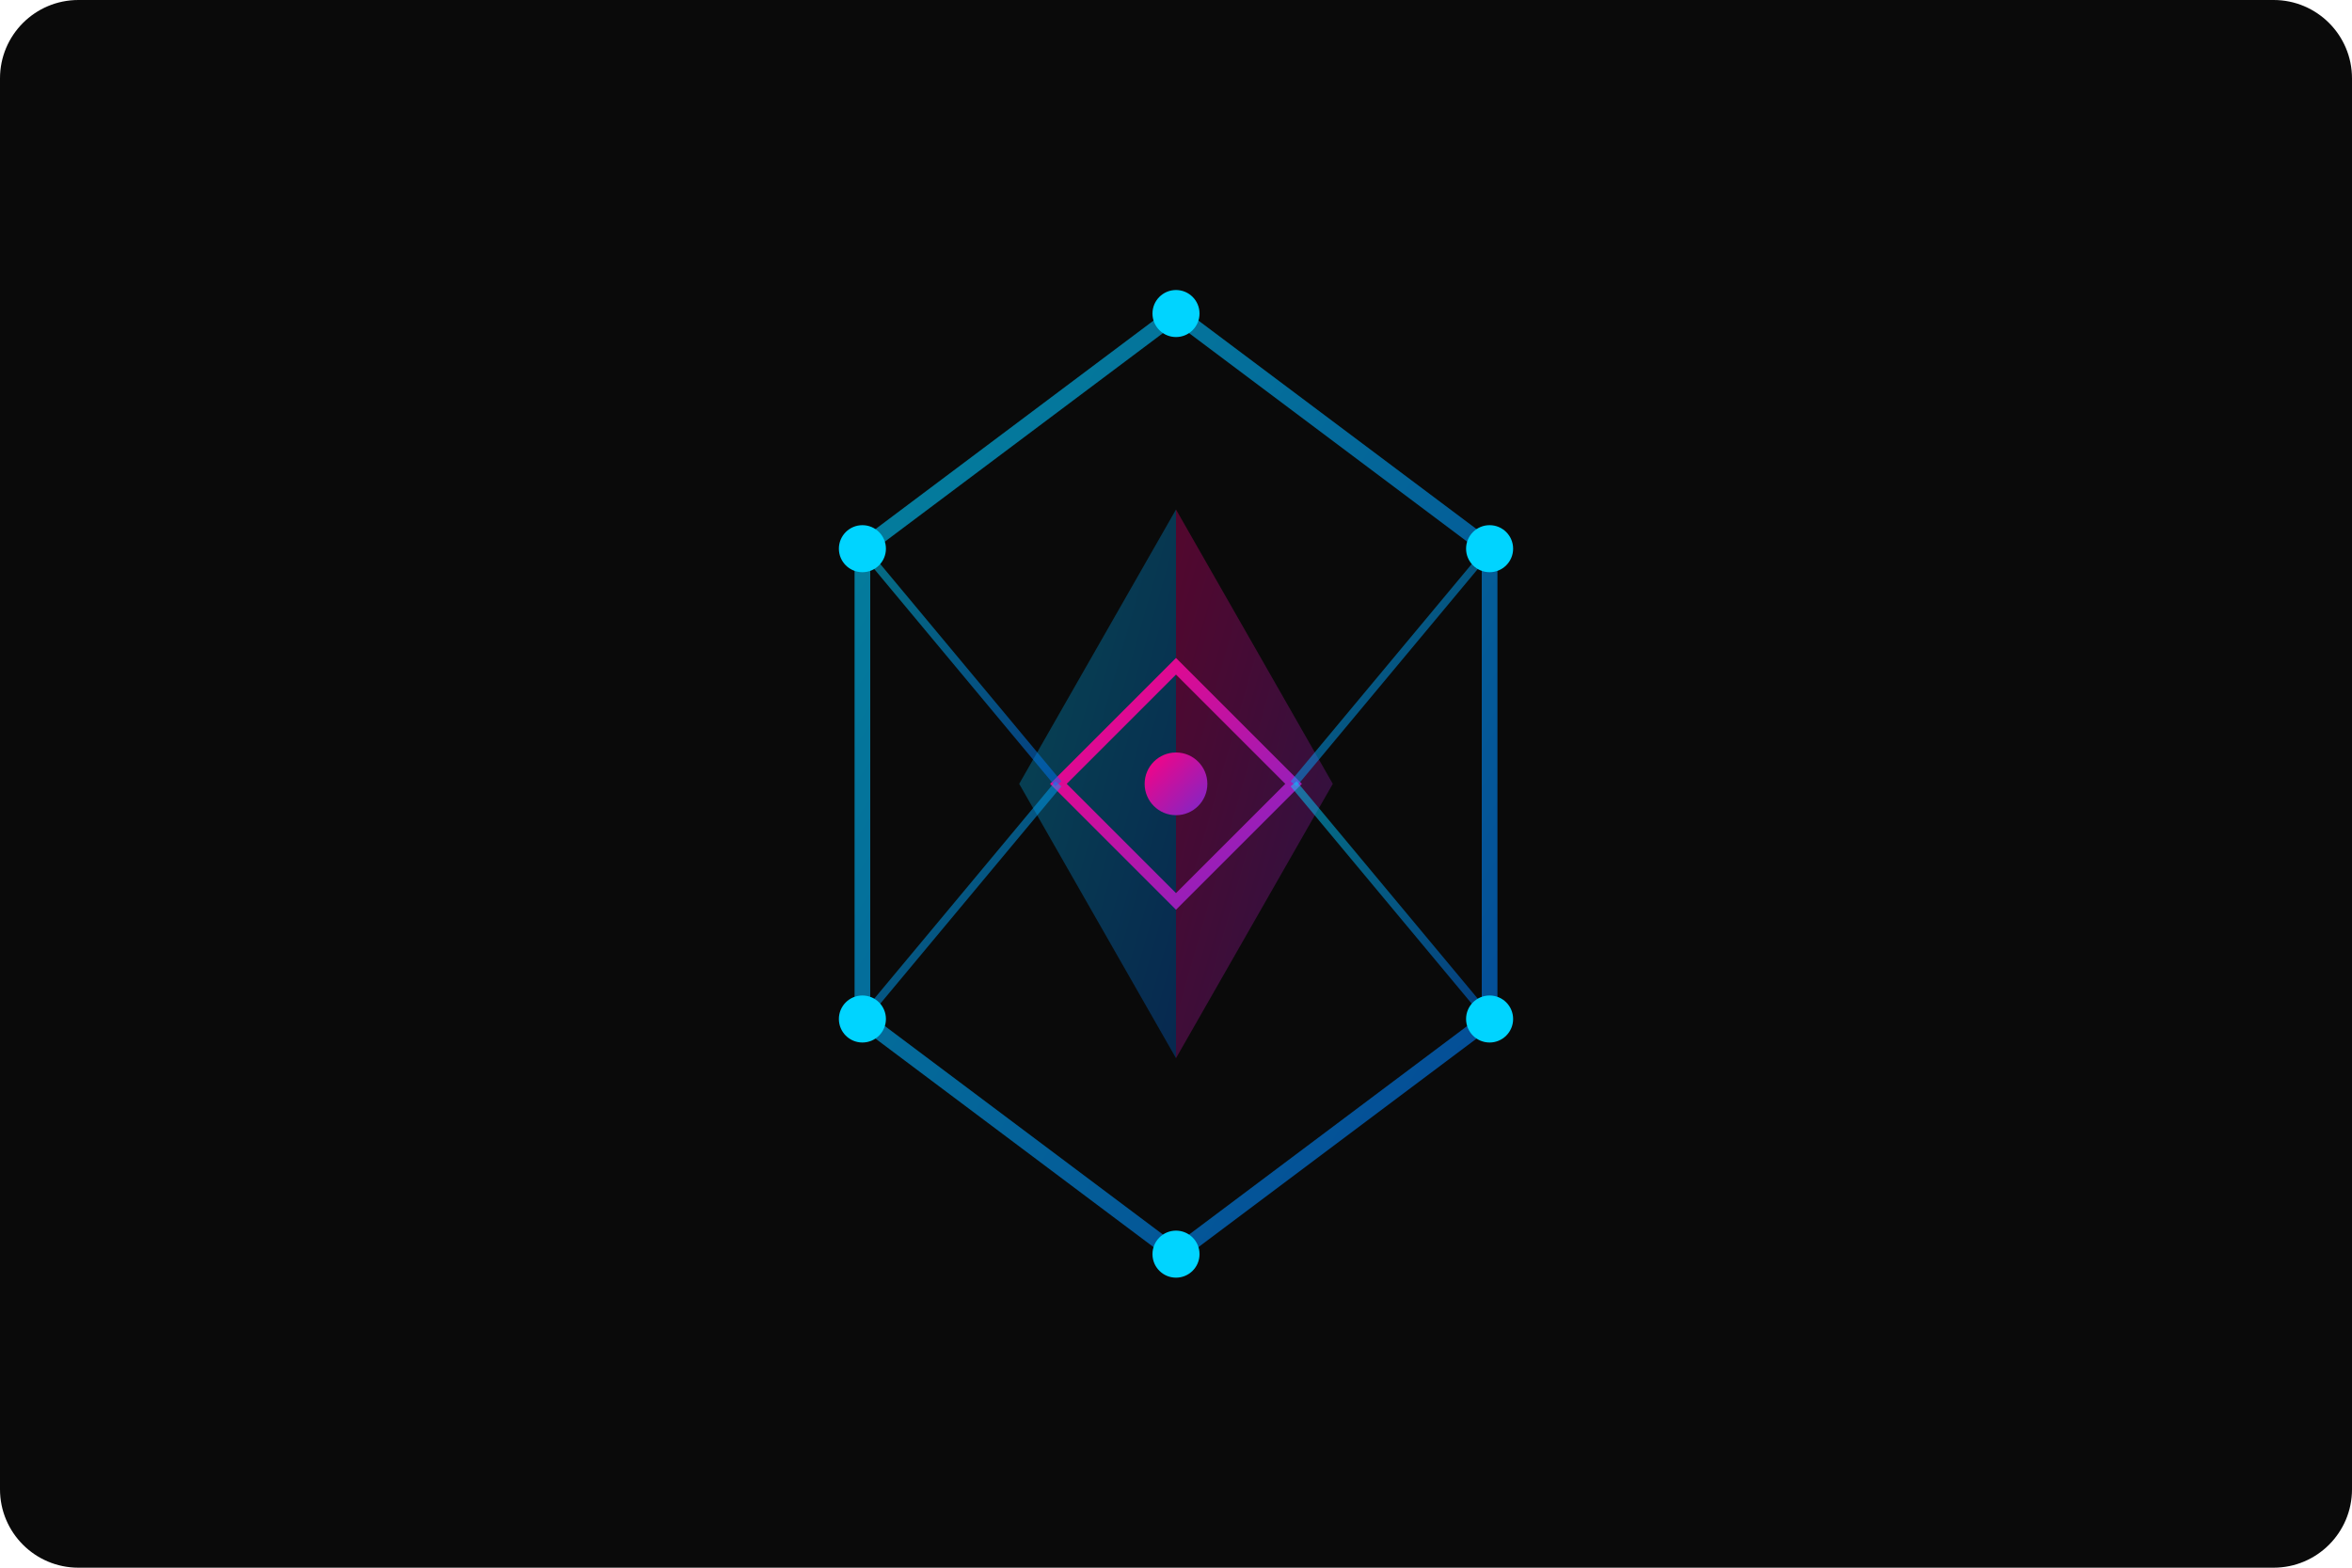
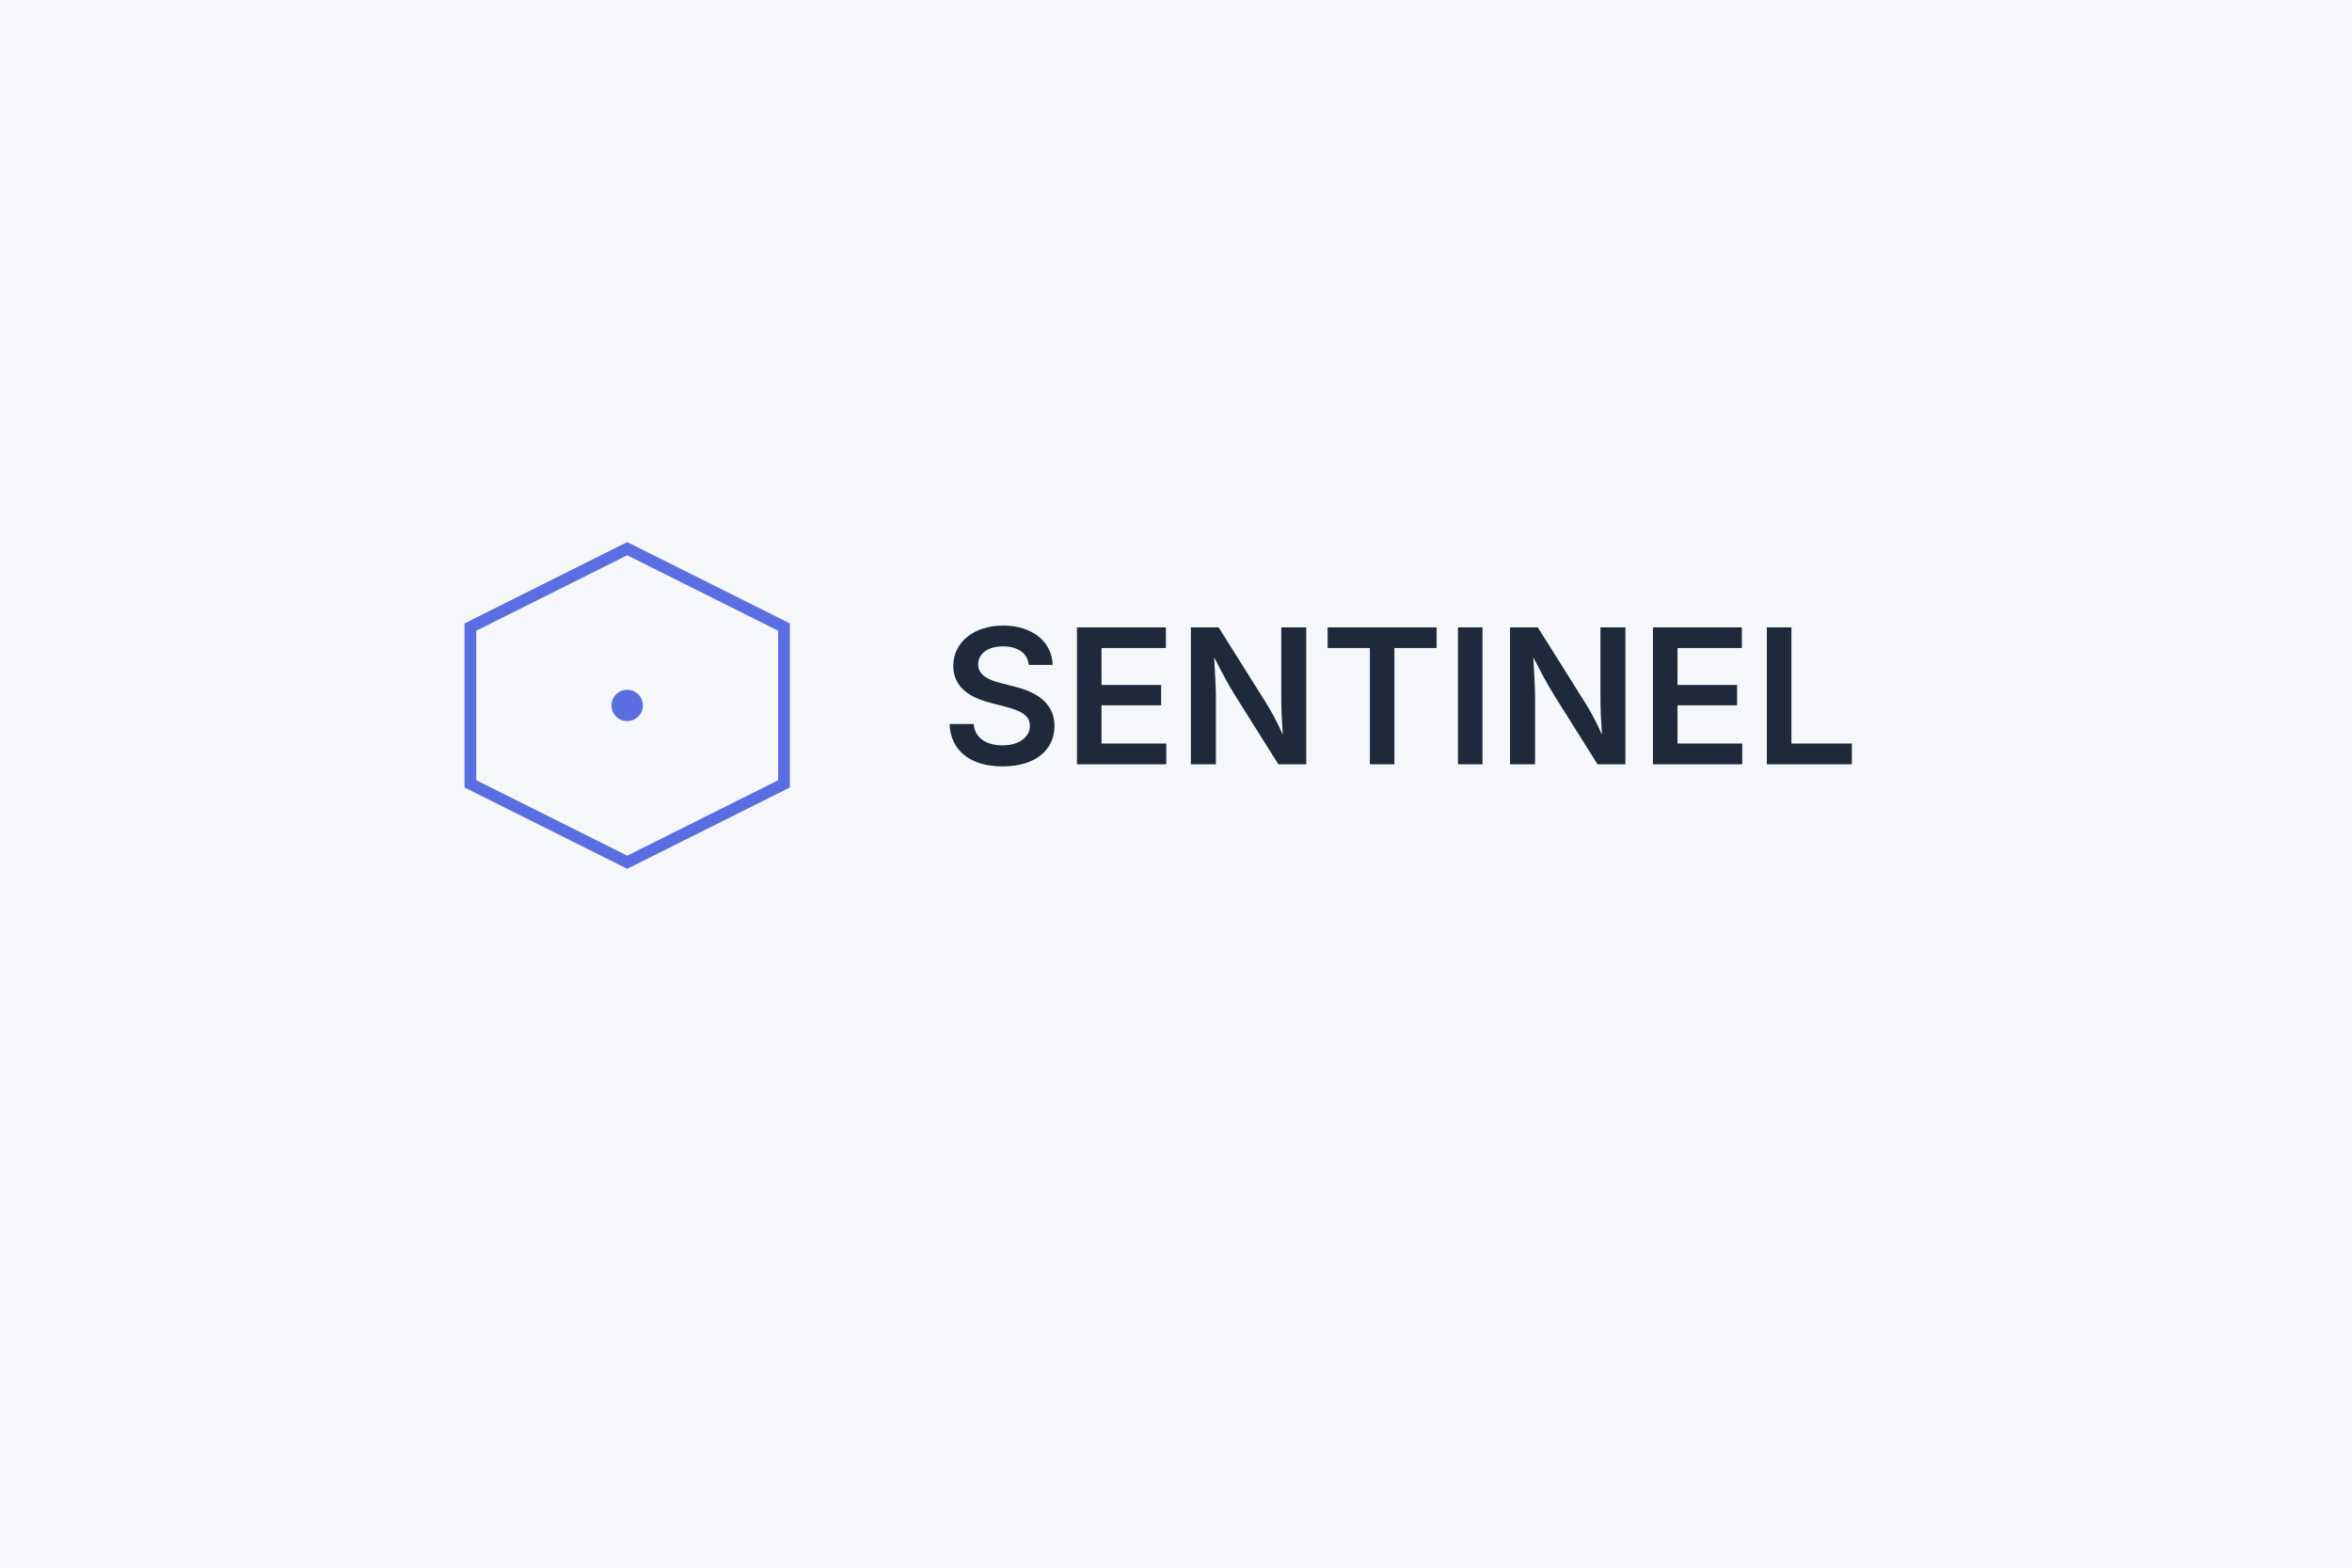
<svg xmlns="http://www.w3.org/2000/svg" width="600" height="400" viewBox="0 0 600 400">
-   <defs>
-     <linearGradient id="gradSent1" x1="0%" y1="0%" x2="100%" y2="100%">
-       <stop offset="0%" style="stop-color:#ff0080;stop-opacity:1" />
-       <stop offset="100%" style="stop-color:#7928ca;stop-opacity:1" />
-     </linearGradient>
-     <linearGradient id="gradSent2" x1="0%" y1="0%" x2="100%" y2="100%">
-       <stop offset="0%" style="stop-color:#00d4ff;stop-opacity:1" />
-       <stop offset="100%" style="stop-color:#0070f3;stop-opacity:1" />
-     </linearGradient>
-   </defs>
-   <rect width="600" height="400" rx="20" fill="#0a0a0a" />
-   <polygon points="300,80 380,140 380,260 300,320 220,260 220,140" fill="none" stroke="url(#gradSent2)" stroke-width="4" opacity="0.6" />
-   <polygon points="300,130 340,200 300,270" fill="url(#gradSent1)" opacity="0.3" />
-   <polygon points="300,130 260,200 300,270" fill="url(#gradSent2)" opacity="0.3" />
-   <polygon points="300,170 330,200 300,230 270,200" fill="none" stroke="url(#gradSent1)" stroke-width="3" />
-   <line x1="300" y1="80" x2="300" y2="170" stroke="url(#gradSent2)" stroke-width="2" opacity="0.5" />
-   <line x1="380" y1="140" x2="330" y2="200" stroke="url(#gradSent2)" stroke-width="2" opacity="0.5" />
-   <line x1="380" y1="260" x2="330" y2="200" stroke="url(#gradSent2)" stroke-width="2" opacity="0.5" />
-   <line x1="300" y1="320" x2="300" y2="230" stroke="url(#gradSent2)" stroke-width="2" opacity="0.5" />
-   <line x1="220" y1="260" x2="270" y2="200" stroke="url(#gradSent2)" stroke-width="2" opacity="0.5" />
-   <line x1="220" y1="140" x2="270" y2="200" stroke="url(#gradSent2)" stroke-width="2" opacity="0.5" />
-   <circle cx="300" cy="200" r="8" fill="url(#gradSent1)" />
-   <circle cx="300" cy="80" r="6" fill="#00d4ff" />
-   <circle cx="380" cy="140" r="6" fill="#00d4ff" />
-   <circle cx="380" cy="260" r="6" fill="#00d4ff" />
-   <circle cx="300" cy="320" r="6" fill="#00d4ff" />
-   <circle cx="220" cy="260" r="6" fill="#00d4ff" />
-   <circle cx="220" cy="140" r="6" fill="#00d4ff" />
+   <rect width="600" height="400" fill="#f5f7fa" />
+   <polygon points="120,160 160,140 200,160 200,200 160,220 120,200" fill="none" stroke="#5b6ee1" stroke-width="3" />
+   <circle cx="160" cy="180" r="4" fill="#5b6ee1" />
+   <text x="240" y="195" font-family="'Inter', 'SF Pro Display', -apple-system, sans-serif" font-size="48" font-weight="600" fill="#1e293b" text-anchor="start">SENTINEL</text>
</svg>
